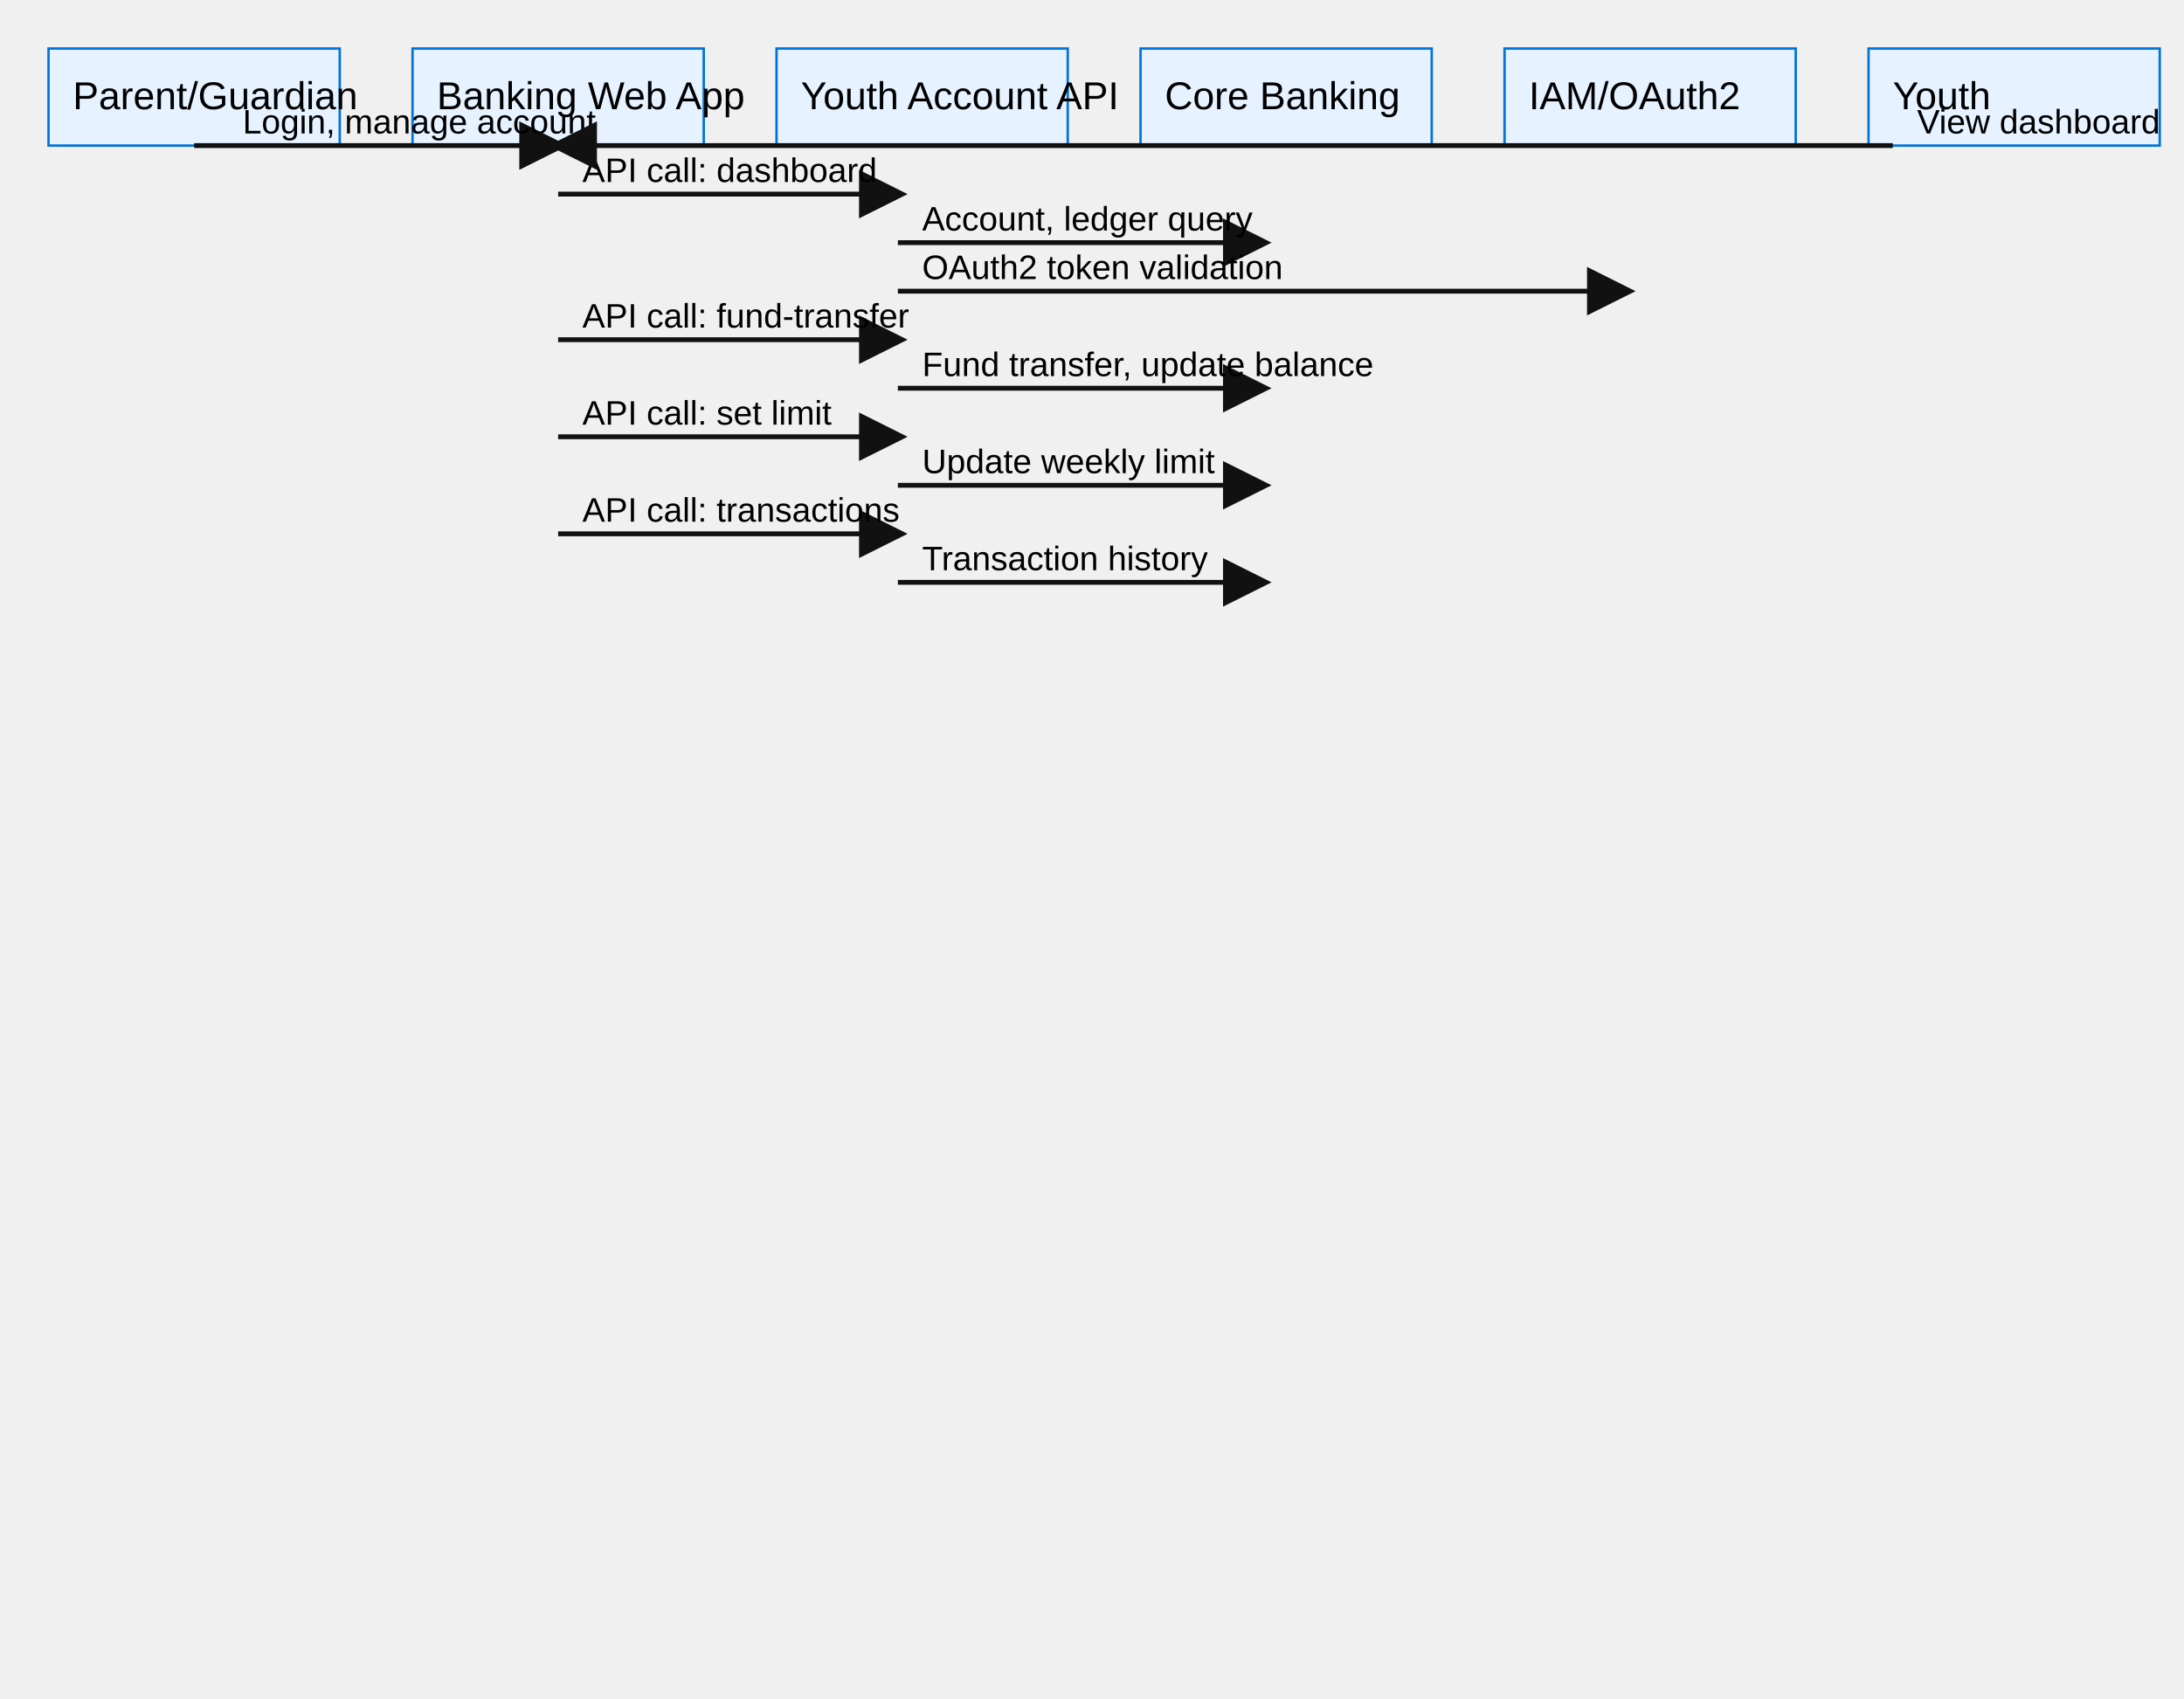
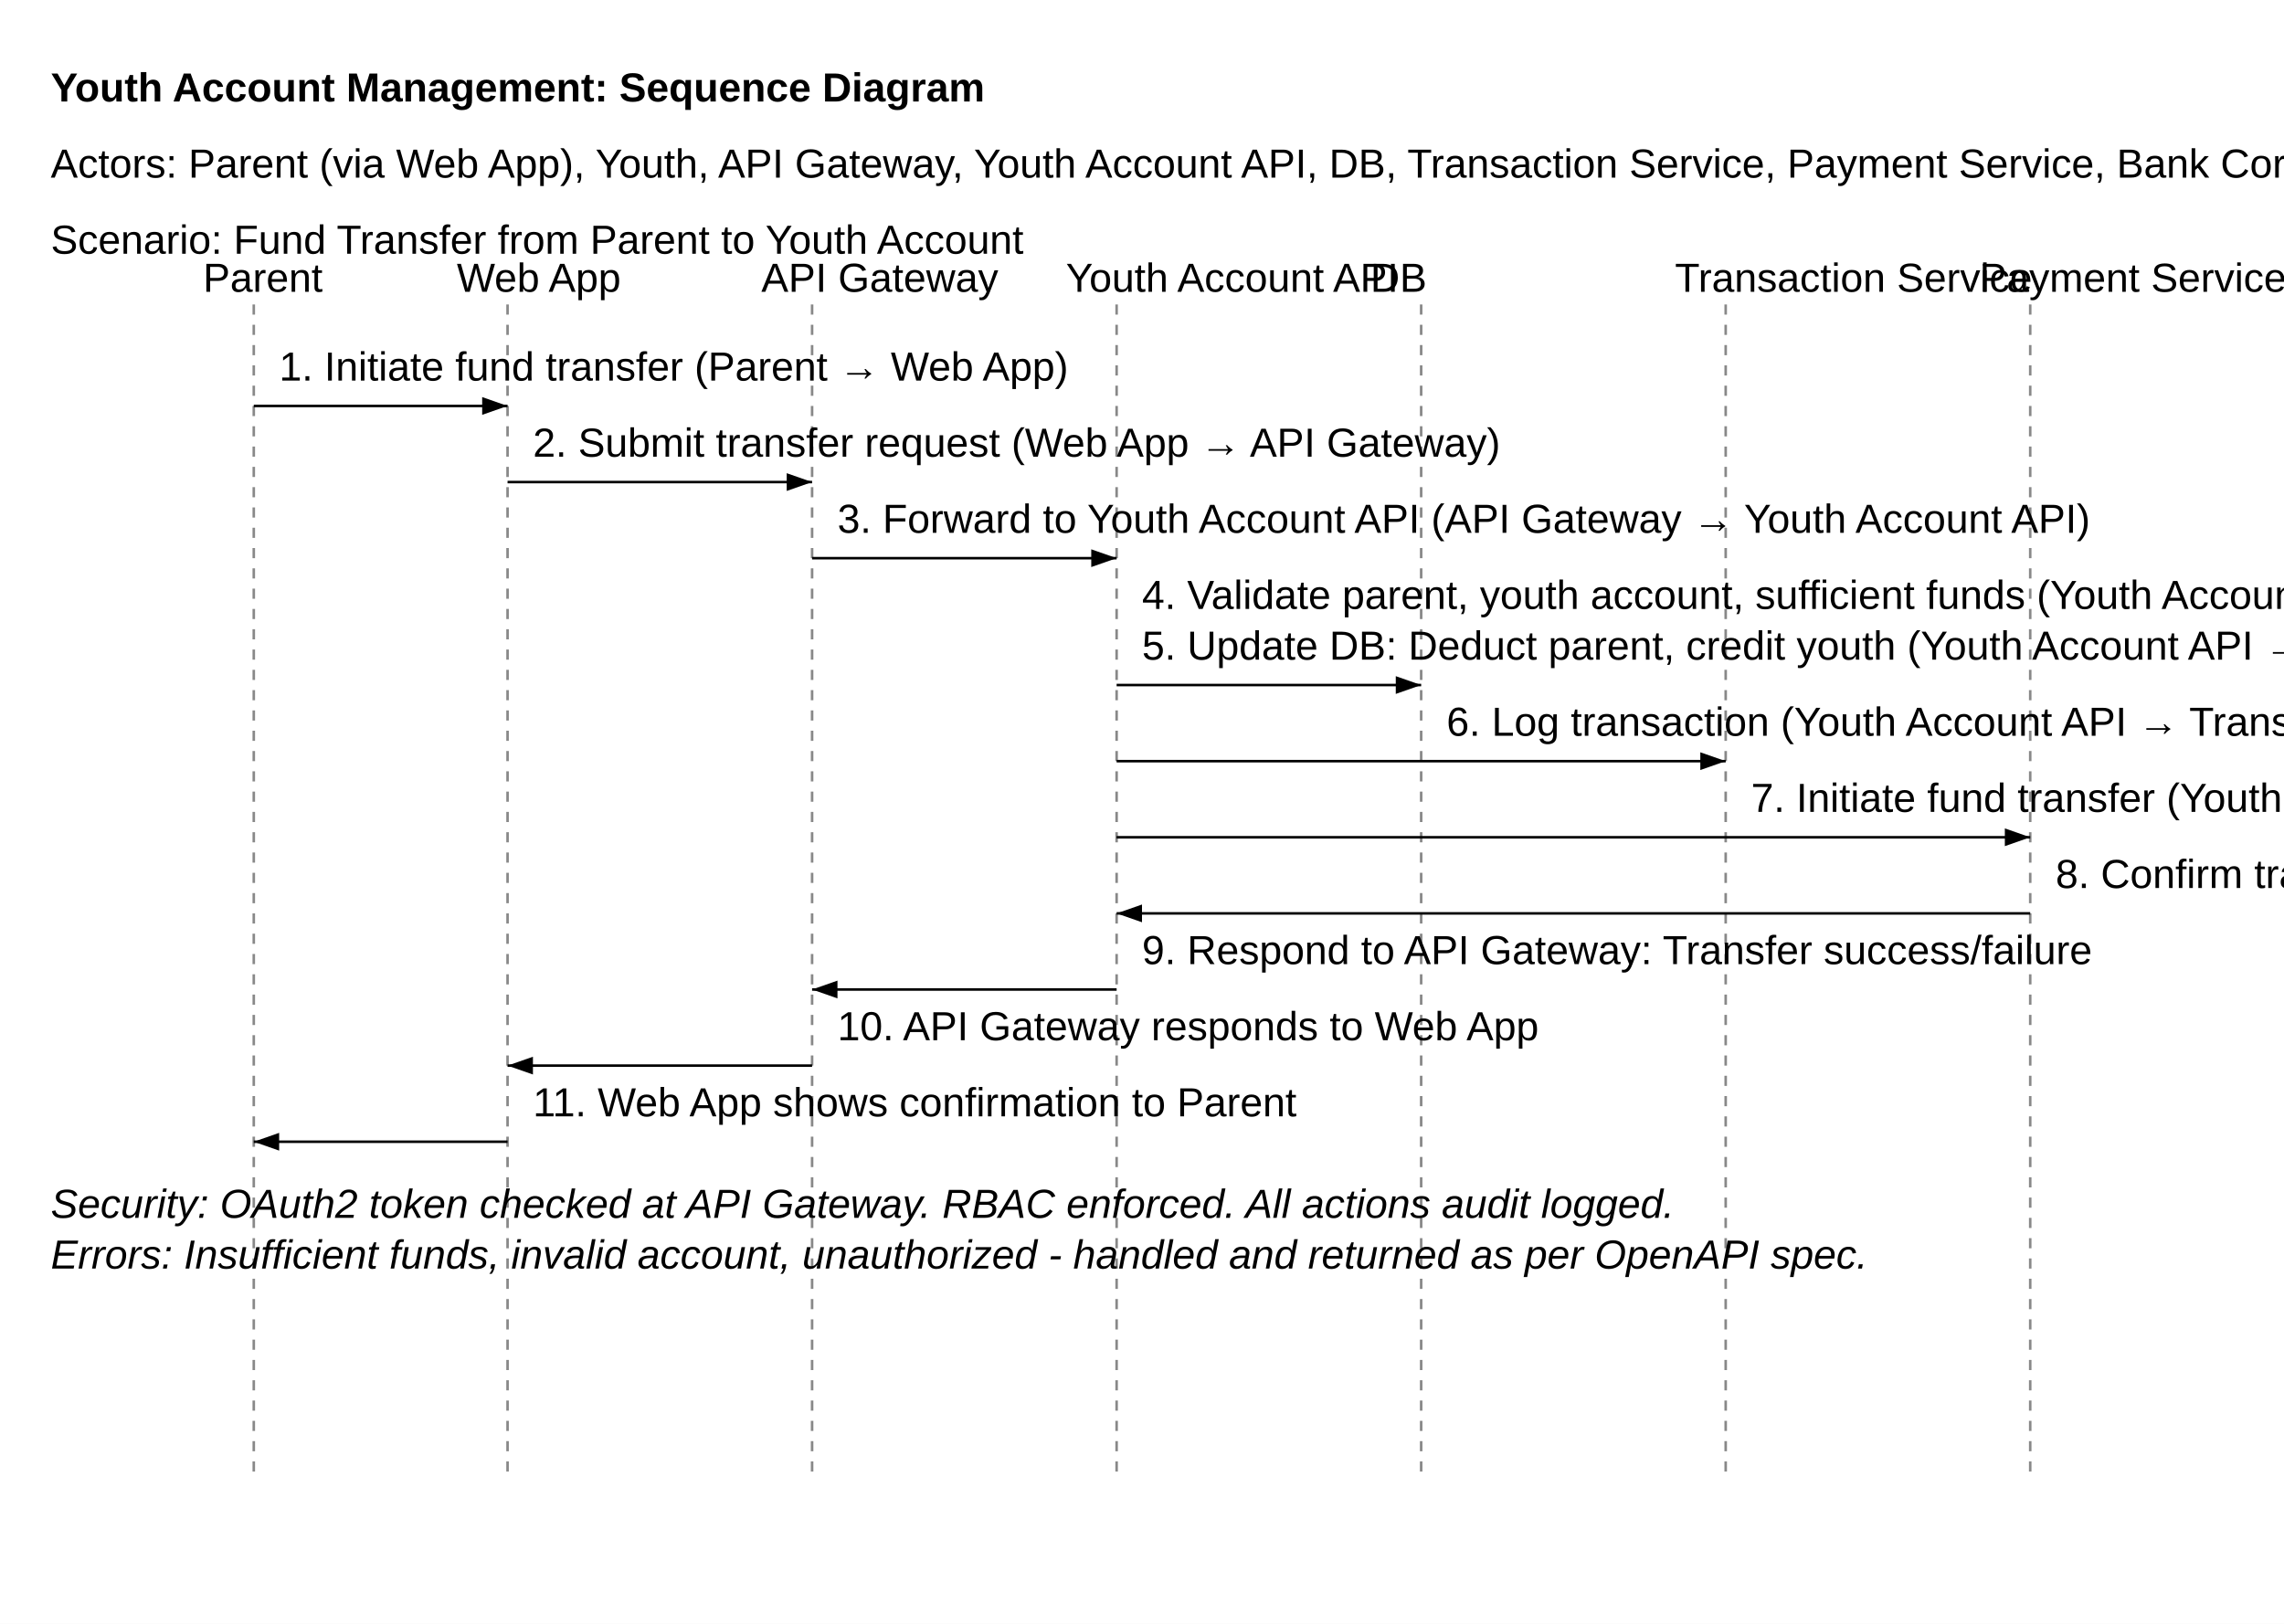
- <svg xmlns="http://www.w3.org/2000/svg" width="900" height="700">
+ <svg xmlns="http://www.w3.org/2000/svg" width="900" height="640">
+   <rect width="900" height="640" fill="#fff" />
  <g font-family="Arial" font-size="16">
-     <rect x="20" y="20" width="120" height="40" fill="#e6f2ff" stroke="#0074d9" />
-     <text x="30" y="45">Parent/Guardian</text>
-     <rect x="170" y="20" width="120" height="40" fill="#e6f2ff" stroke="#0074d9" />
-     <text x="180" y="45">Banking Web App</text>
-     <rect x="320" y="20" width="120" height="40" fill="#e6f2ff" stroke="#0074d9" />
-     <text x="330" y="45">Youth Account API</text>
-     <rect x="470" y="20" width="120" height="40" fill="#e6f2ff" stroke="#0074d9" />
-     <text x="480" y="45">Core Banking</text>
-     <rect x="620" y="20" width="120" height="40" fill="#e6f2ff" stroke="#0074d9" />
-     <text x="630" y="45">IAM/OAuth2</text>
-     <rect x="770" y="20" width="120" height="40" fill="#e6f2ff" stroke="#0074d9" />
-     <text x="780" y="45">Youth</text>
-     <line x1="80" y1="60" x2="230" y2="60" stroke="#111" stroke-width="2" marker-end="url(#arrow)" />
-     <text x="100" y="55" font-size="14">Login, manage account</text>
-     <line x1="230" y1="80" x2="370" y2="80" stroke="#111" stroke-width="2" marker-end="url(#arrow)" />
-     <text x="240" y="75" font-size="14">API call: dashboard</text>
-     <line x1="370" y1="100" x2="520" y2="100" stroke="#111" stroke-width="2" marker-end="url(#arrow)" />
-     <text x="380" y="95" font-size="14">Account, ledger query</text>
-     <line x1="370" y1="120" x2="670" y2="120" stroke="#111" stroke-width="2" marker-end="url(#arrow)" />
-     <text x="380" y="115" font-size="14">OAuth2 token validation</text>
-     <line x1="230" y1="140" x2="370" y2="140" stroke="#111" stroke-width="2" marker-end="url(#arrow)" />
-     <text x="240" y="135" font-size="14">API call: fund-transfer</text>
-     <line x1="370" y1="160" x2="520" y2="160" stroke="#111" stroke-width="2" marker-end="url(#arrow)" />
-     <text x="380" y="155" font-size="14">Fund transfer, update balance</text>
-     <line x1="230" y1="180" x2="370" y2="180" stroke="#111" stroke-width="2" marker-end="url(#arrow)" />
-     <text x="240" y="175" font-size="14">API call: set limit</text>
-     <line x1="370" y1="200" x2="520" y2="200" stroke="#111" stroke-width="2" marker-end="url(#arrow)" />
-     <text x="380" y="195" font-size="14">Update weekly limit</text>
-     <line x1="230" y1="220" x2="370" y2="220" stroke="#111" stroke-width="2" marker-end="url(#arrow)" />
-     <text x="240" y="215" font-size="14">API call: transactions</text>
-     <line x1="370" y1="240" x2="520" y2="240" stroke="#111" stroke-width="2" marker-end="url(#arrow)" />
-     <text x="380" y="235" font-size="14">Transaction history</text>
-     <line x1="780" y1="60" x2="230" y2="60" stroke="#111" stroke-width="2" marker-end="url(#arrow)" />
-     <text x="790" y="55" font-size="14">View dashboard</text>
+     <text x="20" y="40" font-weight="bold">Youth Account Management: Sequence Diagram</text>
+     <text x="20" y="70">Actors: Parent (via Web App), Youth, API Gateway, Youth Account API, DB, Transaction Service, Payment Service, Bank Core</text>
+     <text x="20" y="100">Scenario: Fund Transfer from Parent to Youth Account</text>
+     <line x1="100" y1="120" x2="100" y2="580" stroke="#888" stroke-dasharray="4" />
+     <text x="80" y="115">Parent</text>
+     <line x1="200" y1="120" x2="200" y2="580" stroke="#888" stroke-dasharray="4" />
+     <text x="180" y="115">Web App</text>
+     <line x1="320" y1="120" x2="320" y2="580" stroke="#888" stroke-dasharray="4" />
+     <text x="300" y="115">API Gateway</text>
+     <line x1="440" y1="120" x2="440" y2="580" stroke="#888" stroke-dasharray="4" />
+     <text x="420" y="115">Youth Account API</text>
+     <line x1="560" y1="120" x2="560" y2="580" stroke="#888" stroke-dasharray="4" />
+     <text x="540" y="115">DB</text>
+     <line x1="680" y1="120" x2="680" y2="580" stroke="#888" stroke-dasharray="4" />
+     <text x="660" y="115">Transaction Service</text>
+     <line x1="800" y1="120" x2="800" y2="580" stroke="#888" stroke-dasharray="4" />
+     <text x="780" y="115">Payment Service</text>
+     <text x="110" y="150">1. Initiate fund transfer (Parent → Web App)</text>
+     <line x1="100" y1="160" x2="200" y2="160" stroke="#000" marker-end="url(#arrow)" />
+     <text x="210" y="180">2. Submit transfer request (Web App → API Gateway)</text>
+     <line x1="200" y1="190" x2="320" y2="190" stroke="#000" marker-end="url(#arrow)" />
+     <text x="330" y="210">3. Forward to Youth Account API (API Gateway → Youth Account API)</text>
+     <line x1="320" y1="220" x2="440" y2="220" stroke="#000" marker-end="url(#arrow)" />
+     <text x="450" y="240">4. Validate parent, youth account, sufficient funds (Youth Account API)</text>
+     <text x="450" y="260">5. Update DB: Deduct parent, credit youth (Youth Account API → DB)</text>
+     <line x1="440" y1="270" x2="560" y2="270" stroke="#000" marker-end="url(#arrow)" />
+     <text x="570" y="290">6. Log transaction (Youth Account API → Transaction Service)</text>
+     <line x1="440" y1="300" x2="680" y2="300" stroke="#000" marker-end="url(#arrow)" />
+     <text x="690" y="320">7. Initiate fund transfer (Youth Account API → Payment Service)</text>
+     <line x1="440" y1="330" x2="800" y2="330" stroke="#000" marker-end="url(#arrow)" />
+     <text x="810" y="350">8. Confirm transfer (Payment Service → Youth Account API)</text>
+     <line x1="800" y1="360" x2="440" y2="360" stroke="#000" marker-end="url(#arrow)" />
+     <text x="450" y="380">9. Respond to API Gateway: Transfer success/failure</text>
+     <line x1="440" y1="390" x2="320" y2="390" stroke="#000" marker-end="url(#arrow)" />
+     <text x="330" y="410">10. API Gateway responds to Web App</text>
+     <line x1="320" y1="420" x2="200" y2="420" stroke="#000" marker-end="url(#arrow)" />
+     <text x="210" y="440">11. Web App shows confirmation to Parent</text>
+     <line x1="200" y1="450" x2="100" y2="450" stroke="#000" marker-end="url(#arrow)" />
+     <text x="20" y="480" font-style="italic">Security: OAuth2 token checked at API Gateway. RBAC enforced. All actions audit logged.</text>
+     <text x="20" y="500" font-style="italic">Errors: Insufficient funds, invalid account, unauthorized - handled and returned as per OpenAPI spec.</text>
    <defs>
-       <marker id="arrow" markerWidth="10" markerHeight="10" refX="8" refY="5" orient="auto" markerUnits="strokeWidth">
-         <polygon points="0,0 10,5 0,10" fill="#111" />
+       <marker id="arrow" markerWidth="10" markerHeight="7" refX="10" refY="3.5" orient="auto" markerUnits="strokeWidth">
+         <polygon points="0 0, 10 3.5, 0 7" fill="#000" />
      </marker>
    </defs>
  </g>
</svg>
